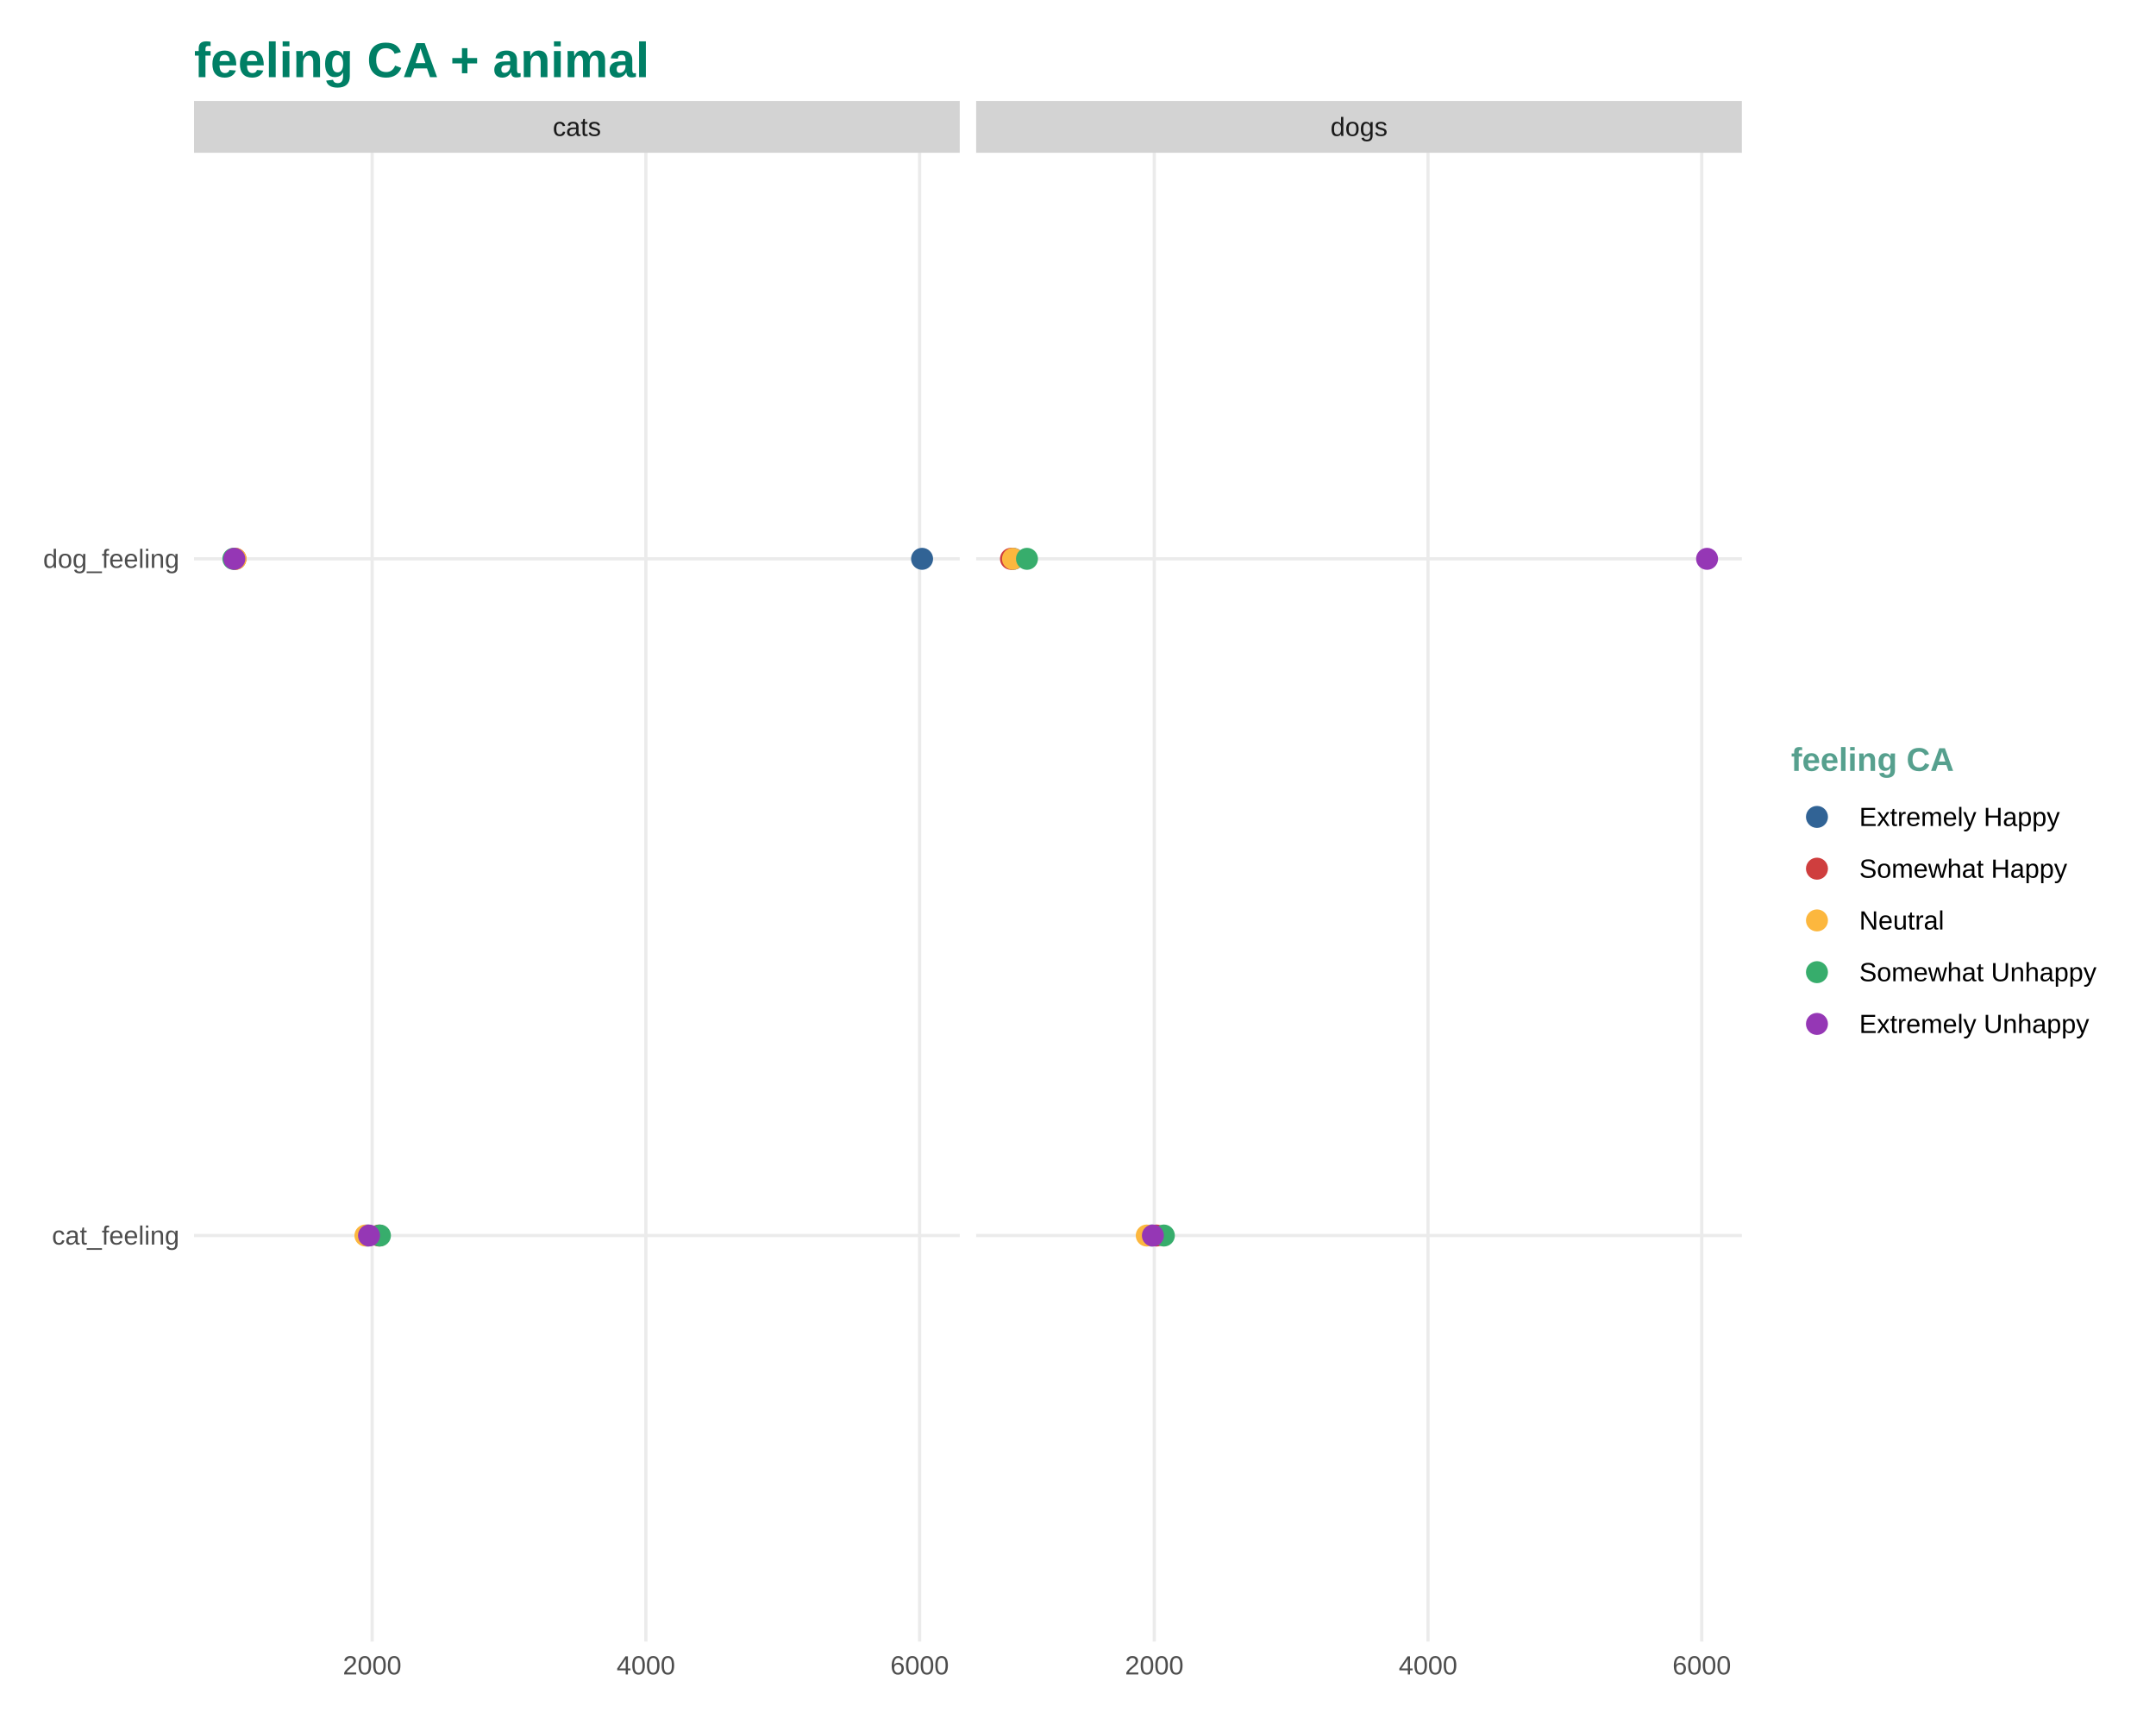
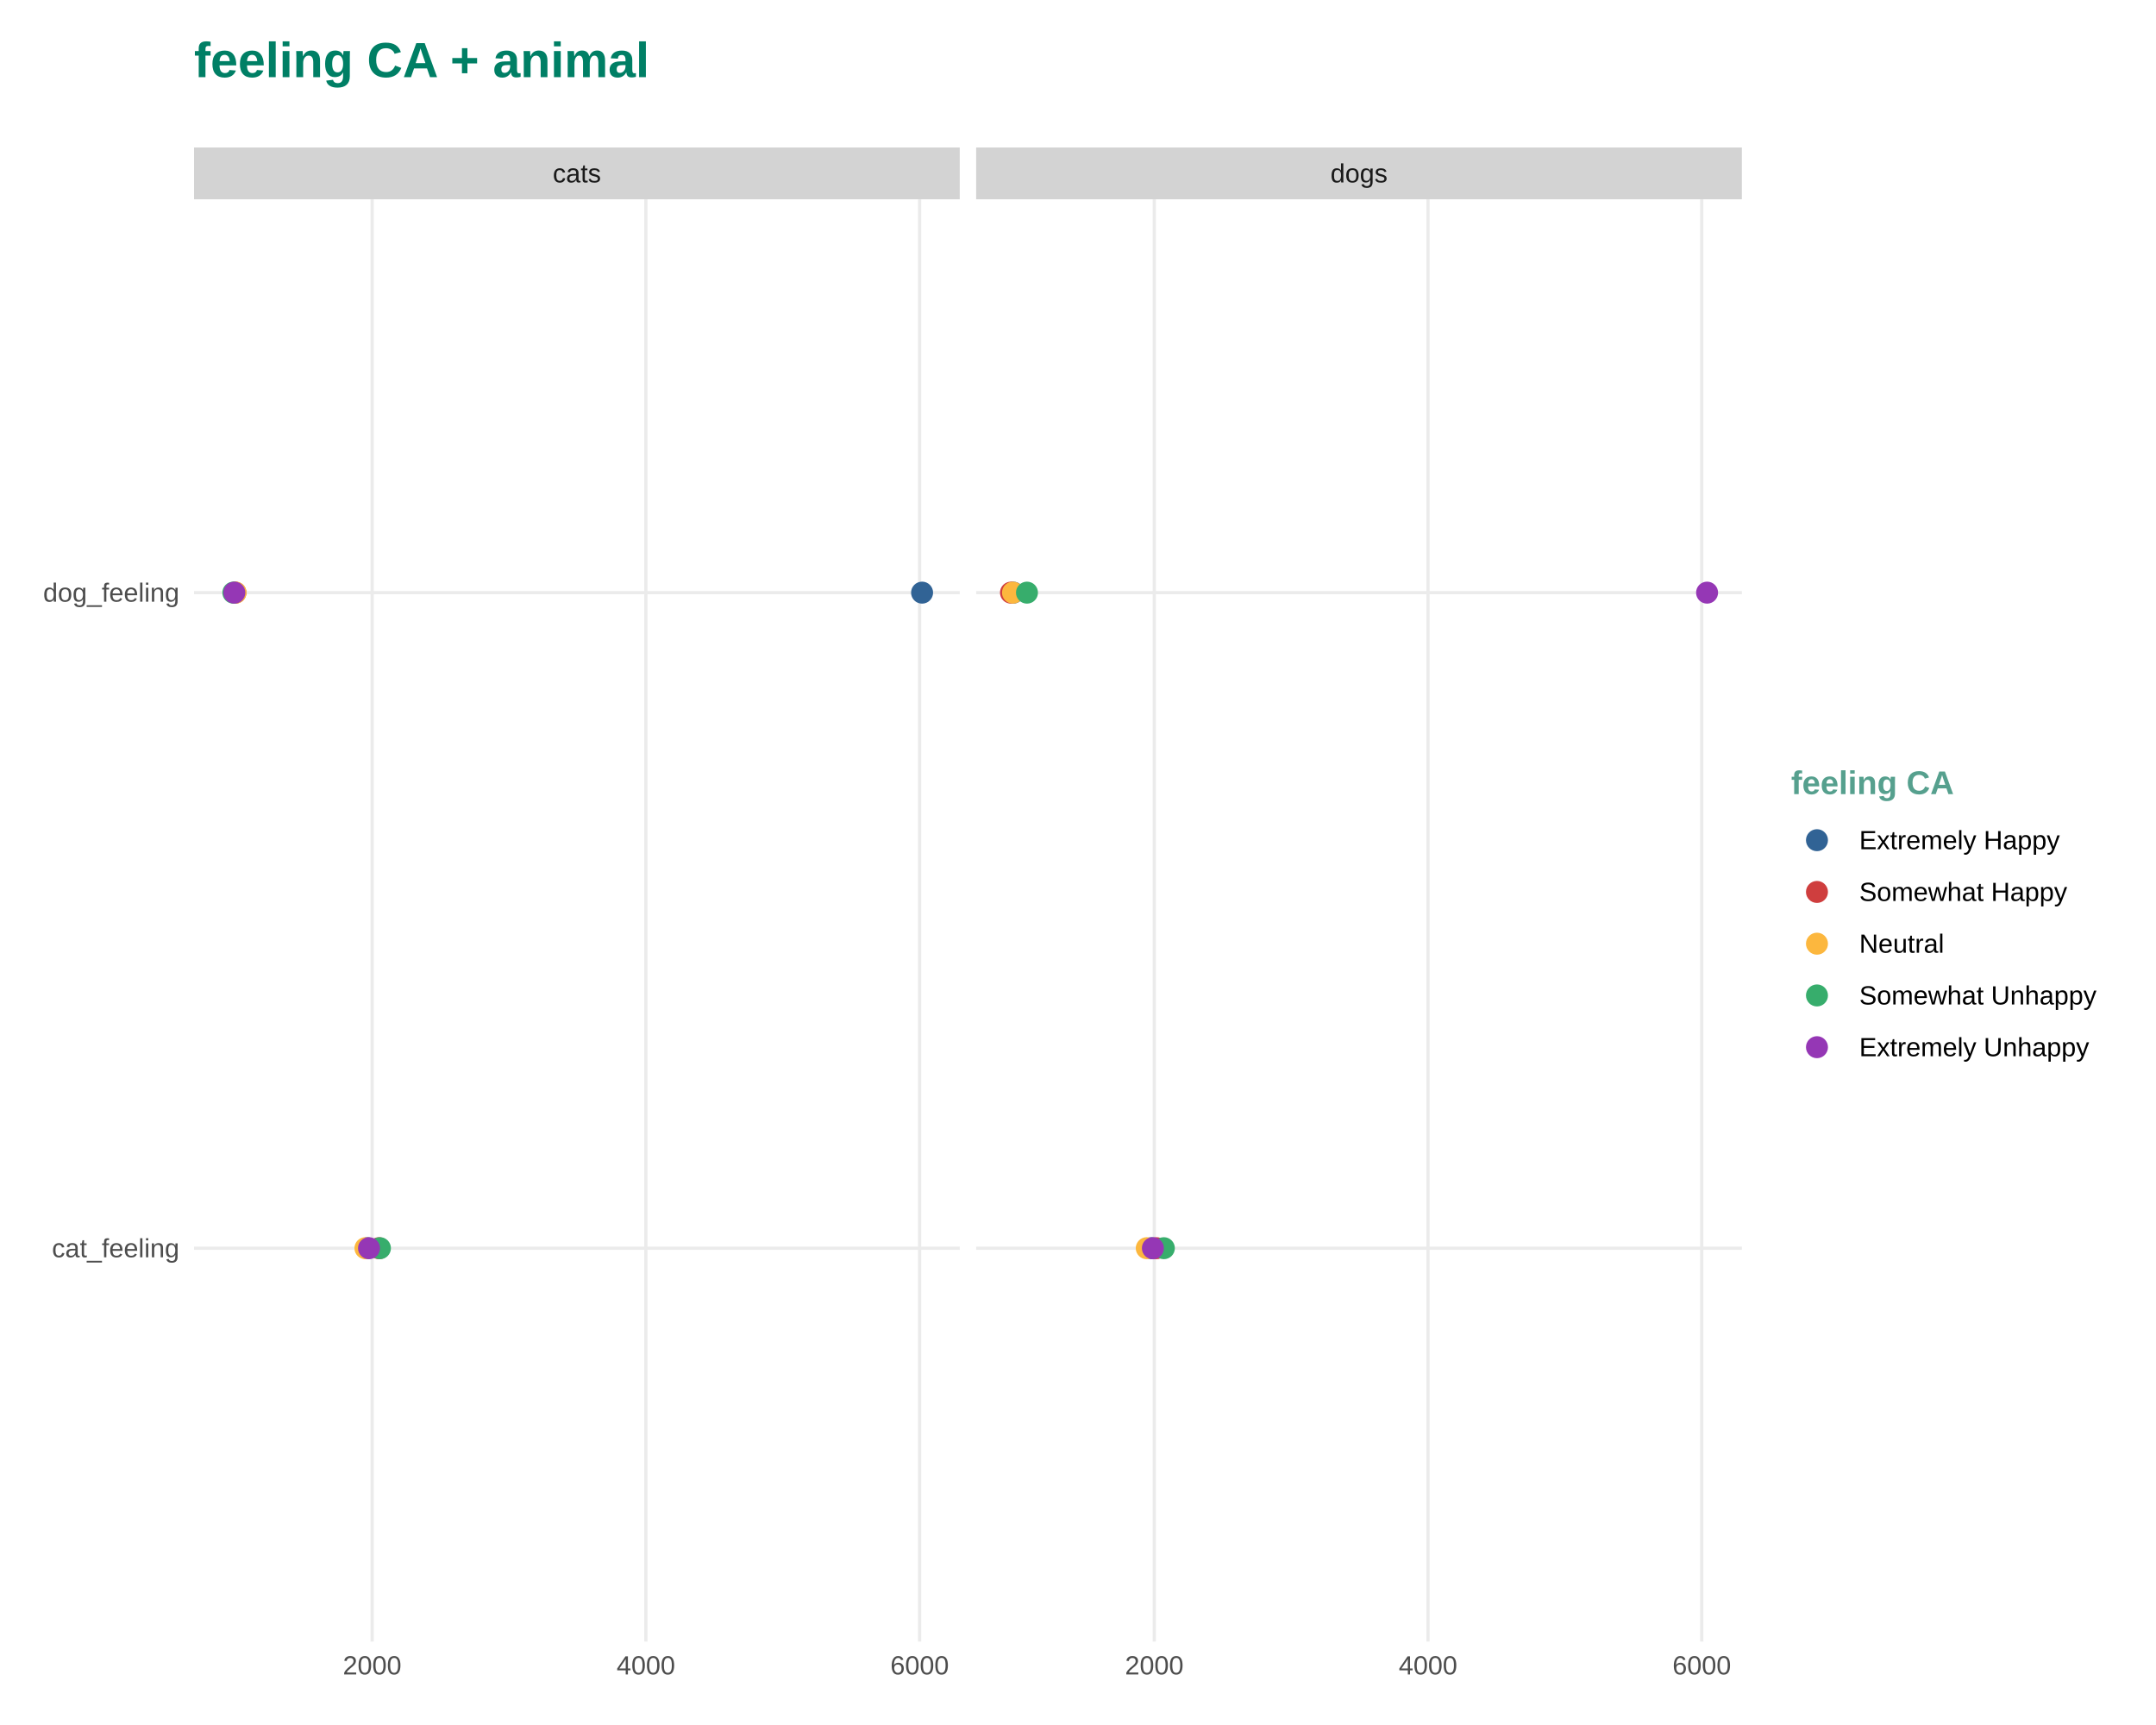
<svg xmlns="http://www.w3.org/2000/svg" viewBox="0 0 720.00 576.00">
  <defs>
    <style type="text/css">
    line, polyline, polygon, path, rect, circle {
      fill: none;
      stroke: #000000;
      stroke-linecap: round;
      stroke-linejoin: round;
      stroke-miterlimit: 10.00;
    }
  </style>
  </defs>
  <rect width="100%" height="100%" style="stroke: none; fill: #FFFFFF;" />
  <defs>
-     <clipPath id="cpNjQuODB8MzIwLjUxfDU0OC4xNHw1MS4wMg==">
-       <rect x="64.80" y="51.02" width="255.71" height="497.12" />
+     <clipPath id="cpNjQuODB8MzIwLjUxfDU0OC4xNHw2Ni41NQ==">
+       <rect x="64.80" y="66.55" width="255.71" height="481.59" />
    </clipPath>
  </defs>
-   <polyline points="64.80,412.56 320.51,412.56 " style="stroke-width: 1.07; stroke: #EBEBEB; stroke-linecap: butt;" clip-path="url(#cpNjQuODB8MzIwLjUxfDU0OC4xNHw1MS4wMg==)" />
-   <polyline points="64.80,186.60 320.51,186.60 " style="stroke-width: 1.07; stroke: #EBEBEB; stroke-linecap: butt;" clip-path="url(#cpNjQuODB8MzIwLjUxfDU0OC4xNHw1MS4wMg==)" />
-   <polyline points="124.28,548.14 124.28,51.02 " style="stroke-width: 1.07; stroke: #EBEBEB; stroke-linecap: butt;" clip-path="url(#cpNjQuODB8MzIwLjUxfDU0OC4xNHw1MS4wMg==)" />
-   <polyline points="215.69,548.14 215.69,51.02 " style="stroke-width: 1.07; stroke: #EBEBEB; stroke-linecap: butt;" clip-path="url(#cpNjQuODB8MzIwLjUxfDU0OC4xNHw1MS4wMg==)" />
-   <polyline points="307.11,548.14 307.11,51.02 " style="stroke-width: 1.07; stroke: #EBEBEB; stroke-linecap: butt;" clip-path="url(#cpNjQuODB8MzIwLjUxfDU0OC4xNHw1MS4wMg==)" />
-   <circle cx="122.68" cy="412.56" r="2.49pt" style="stroke-width: 0.71; stroke: #316395; fill: #316395;" clip-path="url(#cpNjQuODB8MzIwLjUxfDU0OC4xNHw1MS4wMg==)" />
-   <circle cx="307.93" cy="186.60" r="2.49pt" style="stroke-width: 0.71; stroke: #316395; fill: #316395;" clip-path="url(#cpNjQuODB8MzIwLjUxfDU0OC4xNHw1MS4wMg==)" />
-   <circle cx="126.56" cy="412.56" r="2.49pt" style="stroke-width: 0.71; stroke: #CF3E3E; fill: #CF3E3E;" clip-path="url(#cpNjQuODB8MzIwLjUxfDU0OC4xNHw1MS4wMg==)" />
-   <circle cx="78.62" cy="186.60" r="2.49pt" style="stroke-width: 0.71; stroke: #CF3E3E; fill: #CF3E3E;" clip-path="url(#cpNjQuODB8MzIwLjUxfDU0OC4xNHw1MS4wMg==)" />
-   <circle cx="122.04" cy="412.56" r="2.49pt" style="stroke-width: 0.71; stroke: #FCB73E; fill: #FCB73E;" clip-path="url(#cpNjQuODB8MzIwLjUxfDU0OC4xNHw1MS4wMg==)" />
-   <circle cx="78.66" cy="186.60" r="2.49pt" style="stroke-width: 0.71; stroke: #FCB73E; fill: #FCB73E;" clip-path="url(#cpNjQuODB8MzIwLjUxfDU0OC4xNHw1MS4wMg==)" />
-   <circle cx="126.88" cy="412.56" r="2.49pt" style="stroke-width: 0.71; stroke: #37AD6C; fill: #37AD6C;" clip-path="url(#cpNjQuODB8MzIwLjUxfDU0OC4xNHw1MS4wMg==)" />
-   <circle cx="77.93" cy="186.60" r="2.49pt" style="stroke-width: 0.71; stroke: #37AD6C; fill: #37AD6C;" clip-path="url(#cpNjQuODB8MzIwLjUxfDU0OC4xNHw1MS4wMg==)" />
-   <circle cx="123.23" cy="412.56" r="2.49pt" style="stroke-width: 0.71; stroke: #9537B5; fill: #9537B5;" clip-path="url(#cpNjQuODB8MzIwLjUxfDU0OC4xNHw1MS4wMg==)" />
-   <circle cx="78.25" cy="186.60" r="2.49pt" style="stroke-width: 0.71; stroke: #9537B5; fill: #9537B5;" clip-path="url(#cpNjQuODB8MzIwLjUxfDU0OC4xNHw1MS4wMg==)" />
+   <polyline points="64.80,416.79 320.51,416.79 " style="stroke-width: 1.07; stroke: #EBEBEB; stroke-linecap: butt;" clip-path="url(#cpNjQuODB8MzIwLjUxfDU0OC4xNHw2Ni41NQ==)" />
+   <polyline points="64.80,197.89 320.51,197.89 " style="stroke-width: 1.07; stroke: #EBEBEB; stroke-linecap: butt;" clip-path="url(#cpNjQuODB8MzIwLjUxfDU0OC4xNHw2Ni41NQ==)" />
+   <polyline points="124.28,548.14 124.28,66.55 " style="stroke-width: 1.07; stroke: #EBEBEB; stroke-linecap: butt;" clip-path="url(#cpNjQuODB8MzIwLjUxfDU0OC4xNHw2Ni41NQ==)" />
+   <polyline points="215.69,548.14 215.69,66.55 " style="stroke-width: 1.07; stroke: #EBEBEB; stroke-linecap: butt;" clip-path="url(#cpNjQuODB8MzIwLjUxfDU0OC4xNHw2Ni41NQ==)" />
+   <polyline points="307.11,548.14 307.11,66.55 " style="stroke-width: 1.07; stroke: #EBEBEB; stroke-linecap: butt;" clip-path="url(#cpNjQuODB8MzIwLjUxfDU0OC4xNHw2Ni41NQ==)" />
+   <circle cx="122.68" cy="416.79" r="2.49pt" style="stroke-width: 0.71; stroke: #316395; fill: #316395;" clip-path="url(#cpNjQuODB8MzIwLjUxfDU0OC4xNHw2Ni41NQ==)" />
+   <circle cx="307.93" cy="197.89" r="2.49pt" style="stroke-width: 0.71; stroke: #316395; fill: #316395;" clip-path="url(#cpNjQuODB8MzIwLjUxfDU0OC4xNHw2Ni41NQ==)" />
+   <circle cx="126.56" cy="416.79" r="2.49pt" style="stroke-width: 0.71; stroke: #CF3E3E; fill: #CF3E3E;" clip-path="url(#cpNjQuODB8MzIwLjUxfDU0OC4xNHw2Ni41NQ==)" />
+   <circle cx="78.62" cy="197.89" r="2.49pt" style="stroke-width: 0.71; stroke: #CF3E3E; fill: #CF3E3E;" clip-path="url(#cpNjQuODB8MzIwLjUxfDU0OC4xNHw2Ni41NQ==)" />
+   <circle cx="122.04" cy="416.79" r="2.49pt" style="stroke-width: 0.71; stroke: #FCB73E; fill: #FCB73E;" clip-path="url(#cpNjQuODB8MzIwLjUxfDU0OC4xNHw2Ni41NQ==)" />
+   <circle cx="78.66" cy="197.89" r="2.49pt" style="stroke-width: 0.71; stroke: #FCB73E; fill: #FCB73E;" clip-path="url(#cpNjQuODB8MzIwLjUxfDU0OC4xNHw2Ni41NQ==)" />
+   <circle cx="126.88" cy="416.79" r="2.49pt" style="stroke-width: 0.71; stroke: #37AD6C; fill: #37AD6C;" clip-path="url(#cpNjQuODB8MzIwLjUxfDU0OC4xNHw2Ni41NQ==)" />
+   <circle cx="77.93" cy="197.89" r="2.49pt" style="stroke-width: 0.71; stroke: #37AD6C; fill: #37AD6C;" clip-path="url(#cpNjQuODB8MzIwLjUxfDU0OC4xNHw2Ni41NQ==)" />
+   <circle cx="123.23" cy="416.79" r="2.49pt" style="stroke-width: 0.71; stroke: #9537B5; fill: #9537B5;" clip-path="url(#cpNjQuODB8MzIwLjUxfDU0OC4xNHw2Ni41NQ==)" />
+   <circle cx="78.25" cy="197.89" r="2.49pt" style="stroke-width: 0.71; stroke: #9537B5; fill: #9537B5;" clip-path="url(#cpNjQuODB8MzIwLjUxfDU0OC4xNHw2Ni41NQ==)" />
  <defs>
    <clipPath id="cpMC4wMHw3MjAuMDB8NTc2LjAwfDAuMDA=">
      <rect x="0.00" y="0.00" width="720.00" height="576.00" />
    </clipPath>
  </defs>
  <defs>
-     <clipPath id="cpMzI1Ljk5fDU4MS43MHw1NDguMTR8NTEuMDI=">
-       <rect x="325.99" y="51.02" width="255.71" height="497.12" />
+     <clipPath id="cpMzI1Ljk5fDU4MS43MHw1NDguMTR8NjYuNTU=">
+       <rect x="325.99" y="66.55" width="255.71" height="481.59" />
    </clipPath>
  </defs>
-   <polyline points="325.99,412.56 581.70,412.56 " style="stroke-width: 1.07; stroke: #EBEBEB; stroke-linecap: butt;" clip-path="url(#cpMzI1Ljk5fDU4MS43MHw1NDguMTR8NTEuMDI=)" />
-   <polyline points="325.99,186.60 581.70,186.60 " style="stroke-width: 1.07; stroke: #EBEBEB; stroke-linecap: butt;" clip-path="url(#cpMzI1Ljk5fDU4MS43MHw1NDguMTR8NTEuMDI=)" />
-   <polyline points="385.47,548.14 385.47,51.02 " style="stroke-width: 1.07; stroke: #EBEBEB; stroke-linecap: butt;" clip-path="url(#cpMzI1Ljk5fDU4MS43MHw1NDguMTR8NTEuMDI=)" />
-   <polyline points="476.88,548.14 476.88,51.02 " style="stroke-width: 1.07; stroke: #EBEBEB; stroke-linecap: butt;" clip-path="url(#cpMzI1Ljk5fDU4MS43MHw1NDguMTR8NTEuMDI=)" />
-   <polyline points="568.30,548.14 568.30,51.02 " style="stroke-width: 1.07; stroke: #EBEBEB; stroke-linecap: butt;" clip-path="url(#cpMzI1Ljk5fDU4MS43MHw1NDguMTR8NTEuMDI=)" />
-   <circle cx="384.51" cy="412.56" r="2.49pt" style="stroke-width: 0.71; stroke: #316395; fill: #316395;" clip-path="url(#cpMzI1Ljk5fDU4MS43MHw1NDguMTR8NTEuMDI=)" />
-   <circle cx="338.39" cy="186.60" r="2.49pt" style="stroke-width: 0.71; stroke: #316395; fill: #316395;" clip-path="url(#cpMzI1Ljk5fDU4MS43MHw1NDguMTR8NTEuMDI=)" />
-   <circle cx="386.20" cy="412.56" r="2.49pt" style="stroke-width: 0.71; stroke: #CF3E3E; fill: #CF3E3E;" clip-path="url(#cpMzI1Ljk5fDU4MS43MHw1NDguMTR8NTEuMDI=)" />
-   <circle cx="337.62" cy="186.60" r="2.49pt" style="stroke-width: 0.71; stroke: #CF3E3E; fill: #CF3E3E;" clip-path="url(#cpMzI1Ljk5fDU4MS43MHw1NDguMTR8NTEuMDI=)" />
-   <circle cx="382.96" cy="412.56" r="2.49pt" style="stroke-width: 0.71; stroke: #FCB73E; fill: #FCB73E;" clip-path="url(#cpMzI1Ljk5fDU4MS43MHw1NDguMTR8NTEuMDI=)" />
-   <circle cx="338.30" cy="186.60" r="2.49pt" style="stroke-width: 0.71; stroke: #FCB73E; fill: #FCB73E;" clip-path="url(#cpMzI1Ljk5fDU4MS43MHw1NDguMTR8NTEuMDI=)" />
-   <circle cx="388.67" cy="412.56" r="2.49pt" style="stroke-width: 0.71; stroke: #37AD6C; fill: #37AD6C;" clip-path="url(#cpMzI1Ljk5fDU4MS43MHw1NDguMTR8NTEuMDI=)" />
-   <circle cx="342.96" cy="186.60" r="2.49pt" style="stroke-width: 0.71; stroke: #37AD6C; fill: #37AD6C;" clip-path="url(#cpMzI1Ljk5fDU4MS43MHw1NDguMTR8NTEuMDI=)" />
-   <circle cx="385.01" cy="412.56" r="2.49pt" style="stroke-width: 0.71; stroke: #9537B5; fill: #9537B5;" clip-path="url(#cpMzI1Ljk5fDU4MS43MHw1NDguMTR8NTEuMDI=)" />
-   <circle cx="570.08" cy="186.60" r="2.49pt" style="stroke-width: 0.71; stroke: #9537B5; fill: #9537B5;" clip-path="url(#cpMzI1Ljk5fDU4MS43MHw1NDguMTR8NTEuMDI=)" />
+   <polyline points="325.99,416.79 581.70,416.79 " style="stroke-width: 1.07; stroke: #EBEBEB; stroke-linecap: butt;" clip-path="url(#cpMzI1Ljk5fDU4MS43MHw1NDguMTR8NjYuNTU=)" />
+   <polyline points="325.99,197.89 581.70,197.89 " style="stroke-width: 1.07; stroke: #EBEBEB; stroke-linecap: butt;" clip-path="url(#cpMzI1Ljk5fDU4MS43MHw1NDguMTR8NjYuNTU=)" />
+   <polyline points="385.47,548.14 385.47,66.55 " style="stroke-width: 1.07; stroke: #EBEBEB; stroke-linecap: butt;" clip-path="url(#cpMzI1Ljk5fDU4MS43MHw1NDguMTR8NjYuNTU=)" />
+   <polyline points="476.88,548.14 476.88,66.55 " style="stroke-width: 1.07; stroke: #EBEBEB; stroke-linecap: butt;" clip-path="url(#cpMzI1Ljk5fDU4MS43MHw1NDguMTR8NjYuNTU=)" />
+   <polyline points="568.30,548.14 568.30,66.55 " style="stroke-width: 1.07; stroke: #EBEBEB; stroke-linecap: butt;" clip-path="url(#cpMzI1Ljk5fDU4MS43MHw1NDguMTR8NjYuNTU=)" />
+   <circle cx="384.51" cy="416.79" r="2.49pt" style="stroke-width: 0.71; stroke: #316395; fill: #316395;" clip-path="url(#cpMzI1Ljk5fDU4MS43MHw1NDguMTR8NjYuNTU=)" />
+   <circle cx="338.39" cy="197.89" r="2.49pt" style="stroke-width: 0.71; stroke: #316395; fill: #316395;" clip-path="url(#cpMzI1Ljk5fDU4MS43MHw1NDguMTR8NjYuNTU=)" />
+   <circle cx="386.20" cy="416.79" r="2.49pt" style="stroke-width: 0.71; stroke: #CF3E3E; fill: #CF3E3E;" clip-path="url(#cpMzI1Ljk5fDU4MS43MHw1NDguMTR8NjYuNTU=)" />
+   <circle cx="337.62" cy="197.89" r="2.49pt" style="stroke-width: 0.71; stroke: #CF3E3E; fill: #CF3E3E;" clip-path="url(#cpMzI1Ljk5fDU4MS43MHw1NDguMTR8NjYuNTU=)" />
+   <circle cx="382.96" cy="416.79" r="2.49pt" style="stroke-width: 0.71; stroke: #FCB73E; fill: #FCB73E;" clip-path="url(#cpMzI1Ljk5fDU4MS43MHw1NDguMTR8NjYuNTU=)" />
+   <circle cx="338.30" cy="197.89" r="2.49pt" style="stroke-width: 0.71; stroke: #FCB73E; fill: #FCB73E;" clip-path="url(#cpMzI1Ljk5fDU4MS43MHw1NDguMTR8NjYuNTU=)" />
+   <circle cx="388.67" cy="416.79" r="2.49pt" style="stroke-width: 0.71; stroke: #37AD6C; fill: #37AD6C;" clip-path="url(#cpMzI1Ljk5fDU4MS43MHw1NDguMTR8NjYuNTU=)" />
+   <circle cx="342.96" cy="197.89" r="2.49pt" style="stroke-width: 0.71; stroke: #37AD6C; fill: #37AD6C;" clip-path="url(#cpMzI1Ljk5fDU4MS43MHw1NDguMTR8NjYuNTU=)" />
+   <circle cx="385.01" cy="416.79" r="2.49pt" style="stroke-width: 0.71; stroke: #9537B5; fill: #9537B5;" clip-path="url(#cpMzI1Ljk5fDU4MS43MHw1NDguMTR8NjYuNTU=)" />
+   <circle cx="570.08" cy="197.89" r="2.49pt" style="stroke-width: 0.71; stroke: #9537B5; fill: #9537B5;" clip-path="url(#cpMzI1Ljk5fDU4MS43MHw1NDguMTR8NjYuNTU=)" />
  <defs>
    <clipPath id="cpMC4wMHw3MjAuMDB8NTc2LjAwfDAuMDA=">
      <rect x="0.00" y="0.00" width="720.00" height="576.00" />
    </clipPath>
  </defs>
  <defs>
-     <clipPath id="cpNjQuODB8MzIwLjUxfDUxLjAyfDMzLjcy">
-       <rect x="64.80" y="33.72" width="255.71" height="17.30" />
+     <clipPath id="cpNjQuODB8MzIwLjUxfDY2LjU1fDQ5LjI1">
+       <rect x="64.80" y="49.25" width="255.71" height="17.30" />
    </clipPath>
  </defs>
-   <rect x="64.80" y="33.72" width="255.71" height="17.30" style="stroke-width: 1.07; stroke: none; fill: #D3D3D3;" clip-path="url(#cpNjQuODB8MzIwLjUxfDUxLjAyfDMzLjcy)" />
-   <g clip-path="url(#cpNjQuODB8MzIwLjUxfDUxLjAyfDMzLjcy)">
-     <text x="184.59" y="45.40" style="font-size: 8.80px; fill: #1A1A1A; font-family: Liberation Sans;" textLength="16.14px" lengthAdjust="spacingAndGlyphs">cats</text>
+   <rect x="64.80" y="49.25" width="255.71" height="17.30" style="stroke-width: 1.07; stroke: none; fill: #D3D3D3;" clip-path="url(#cpNjQuODB8MzIwLjUxfDY2LjU1fDQ5LjI1)" />
+   <g clip-path="url(#cpNjQuODB8MzIwLjUxfDY2LjU1fDQ5LjI1)">
+     <text x="184.59" y="60.92" style="font-size: 8.80px; fill: #1A1A1A; font-family: Liberation Sans;" textLength="16.14px" lengthAdjust="spacingAndGlyphs">cats</text>
  </g>
  <defs>
    <clipPath id="cpMC4wMHw3MjAuMDB8NTc2LjAwfDAuMDA=">
      <rect x="0.00" y="0.00" width="720.00" height="576.00" />
    </clipPath>
  </defs>
  <defs>
-     <clipPath id="cpMzI1Ljk5fDU4MS43MHw1MS4wMnwzMy43Mg==">
-       <rect x="325.99" y="33.72" width="255.71" height="17.30" />
+     <clipPath id="cpMzI1Ljk5fDU4MS43MHw2Ni41NXw0OS4yNQ==">
+       <rect x="325.99" y="49.25" width="255.71" height="17.30" />
    </clipPath>
  </defs>
-   <rect x="325.99" y="33.72" width="255.71" height="17.30" style="stroke-width: 1.07; stroke: none; fill: #D3D3D3;" clip-path="url(#cpMzI1Ljk5fDU4MS43MHw1MS4wMnwzMy43Mg==)" />
-   <g clip-path="url(#cpMzI1Ljk5fDU4MS43MHw1MS4wMnwzMy43Mg==)">
-     <text x="444.31" y="45.40" style="font-size: 8.80px; fill: #1A1A1A; font-family: Liberation Sans;" textLength="19.08px" lengthAdjust="spacingAndGlyphs">dogs</text>
+   <rect x="325.99" y="49.25" width="255.71" height="17.30" style="stroke-width: 1.07; stroke: none; fill: #D3D3D3;" clip-path="url(#cpMzI1Ljk5fDU4MS43MHw2Ni41NXw0OS4yNQ==)" />
+   <g clip-path="url(#cpMzI1Ljk5fDU4MS43MHw2Ni41NXw0OS4yNQ==)">
+     <text x="444.31" y="60.92" style="font-size: 8.80px; fill: #1A1A1A; font-family: Liberation Sans;" textLength="19.08px" lengthAdjust="spacingAndGlyphs">dogs</text>
  </g>
  <defs>
    <clipPath id="cpMC4wMHw3MjAuMDB8NTc2LjAwfDAuMDA=">
      <rect x="0.00" y="0.00" width="720.00" height="576.00" />
    </clipPath>
  </defs>
  <g clip-path="url(#cpMC4wMHw3MjAuMDB8NTc2LjAwfDAuMDA=)">
    <text x="114.50" y="559.12" style="font-size: 8.80px; fill: #4D4D4D; font-family: Liberation Sans;" textLength="19.56px" lengthAdjust="spacingAndGlyphs">2000</text>
  </g>
  <g clip-path="url(#cpMC4wMHw3MjAuMDB8NTc2LjAwfDAuMDA=)">
    <text x="205.91" y="559.12" style="font-size: 8.80px; fill: #4D4D4D; font-family: Liberation Sans;" textLength="19.56px" lengthAdjust="spacingAndGlyphs">4000</text>
  </g>
  <g clip-path="url(#cpMC4wMHw3MjAuMDB8NTc2LjAwfDAuMDA=)">
    <text x="297.33" y="559.12" style="font-size: 8.80px; fill: #4D4D4D; font-family: Liberation Sans;" textLength="19.56px" lengthAdjust="spacingAndGlyphs">6000</text>
  </g>
  <g clip-path="url(#cpMC4wMHw3MjAuMDB8NTc2LjAwfDAuMDA=)">
    <text x="375.69" y="559.12" style="font-size: 8.80px; fill: #4D4D4D; font-family: Liberation Sans;" textLength="19.56px" lengthAdjust="spacingAndGlyphs">2000</text>
  </g>
  <g clip-path="url(#cpMC4wMHw3MjAuMDB8NTc2LjAwfDAuMDA=)">
    <text x="467.10" y="559.12" style="font-size: 8.80px; fill: #4D4D4D; font-family: Liberation Sans;" textLength="19.56px" lengthAdjust="spacingAndGlyphs">4000</text>
  </g>
  <g clip-path="url(#cpMC4wMHw3MjAuMDB8NTc2LjAwfDAuMDA=)">
    <text x="558.52" y="559.12" style="font-size: 8.80px; fill: #4D4D4D; font-family: Liberation Sans;" textLength="19.56px" lengthAdjust="spacingAndGlyphs">6000</text>
  </g>
  <g clip-path="url(#cpMC4wMHw3MjAuMDB8NTc2LjAwfDAuMDA=)">
-     <text x="17.34" y="415.58" style="font-size: 8.80px; fill: #4D4D4D; font-family: Liberation Sans;" textLength="42.53px" lengthAdjust="spacingAndGlyphs">cat_feeling</text>
+     <text x="17.34" y="419.82" style="font-size: 8.80px; fill: #4D4D4D; font-family: Liberation Sans;" textLength="42.53px" lengthAdjust="spacingAndGlyphs">cat_feeling</text>
  </g>
  <g clip-path="url(#cpMC4wMHw3MjAuMDB8NTc2LjAwfDAuMDA=)">
-     <text x="14.40" y="189.62" style="font-size: 8.80px; fill: #4D4D4D; font-family: Liberation Sans;" textLength="45.47px" lengthAdjust="spacingAndGlyphs">dog_feeling</text>
+     <text x="14.40" y="200.91" style="font-size: 8.80px; fill: #4D4D4D; font-family: Liberation Sans;" textLength="45.47px" lengthAdjust="spacingAndGlyphs">dog_feeling</text>
  </g>
  <g clip-path="url(#cpMC4wMHw3MjAuMDB8NTc2LjAwfDAuMDA=)">
-     <text x="598.14" y="257.42" style="font-size: 11.00px; font-weight: bold; fill: #56A08E; font-family: Liberation Sans;" textLength="54.41px" lengthAdjust="spacingAndGlyphs">feeling CA</text>
+     <text x="598.14" y="265.18" style="font-size: 11.00px; font-weight: bold; fill: #56A08E; font-family: Liberation Sans;" textLength="54.41px" lengthAdjust="spacingAndGlyphs">feeling CA</text>
  </g>
-   <circle cx="606.78" cy="272.78" r="2.49pt" style="stroke-width: 0.71; stroke: #316395; fill: #316395;" clip-path="url(#cpMC4wMHw3MjAuMDB8NTc2LjAwfDAuMDA=)" />
-   <circle cx="606.78" cy="290.06" r="2.49pt" style="stroke-width: 0.71; stroke: #CF3E3E; fill: #CF3E3E;" clip-path="url(#cpMC4wMHw3MjAuMDB8NTc2LjAwfDAuMDA=)" />
-   <circle cx="606.78" cy="307.34" r="2.49pt" style="stroke-width: 0.71; stroke: #FCB73E; fill: #FCB73E;" clip-path="url(#cpMC4wMHw3MjAuMDB8NTc2LjAwfDAuMDA=)" />
-   <circle cx="606.78" cy="324.62" r="2.49pt" style="stroke-width: 0.71; stroke: #37AD6C; fill: #37AD6C;" clip-path="url(#cpMC4wMHw3MjAuMDB8NTc2LjAwfDAuMDA=)" />
-   <circle cx="606.78" cy="341.90" r="2.49pt" style="stroke-width: 0.71; stroke: #9537B5; fill: #9537B5;" clip-path="url(#cpMC4wMHw3MjAuMDB8NTc2LjAwfDAuMDA=)" />
+   <circle cx="606.78" cy="280.55" r="2.49pt" style="stroke-width: 0.71; stroke: #316395; fill: #316395;" clip-path="url(#cpMC4wMHw3MjAuMDB8NTc2LjAwfDAuMDA=)" />
+   <circle cx="606.78" cy="297.83" r="2.49pt" style="stroke-width: 0.71; stroke: #CF3E3E; fill: #CF3E3E;" clip-path="url(#cpMC4wMHw3MjAuMDB8NTc2LjAwfDAuMDA=)" />
+   <circle cx="606.78" cy="315.11" r="2.49pt" style="stroke-width: 0.71; stroke: #FCB73E; fill: #FCB73E;" clip-path="url(#cpMC4wMHw3MjAuMDB8NTc2LjAwfDAuMDA=)" />
+   <circle cx="606.78" cy="332.39" r="2.49pt" style="stroke-width: 0.71; stroke: #37AD6C; fill: #37AD6C;" clip-path="url(#cpMC4wMHw3MjAuMDB8NTc2LjAwfDAuMDA=)" />
+   <circle cx="606.78" cy="349.67" r="2.49pt" style="stroke-width: 0.71; stroke: #9537B5; fill: #9537B5;" clip-path="url(#cpMC4wMHw3MjAuMDB8NTc2LjAwfDAuMDA=)" />
  <g clip-path="url(#cpMC4wMHw3MjAuMDB8NTc2LjAwfDAuMDA=)">
-     <text x="620.90" y="275.81" style="font-size: 8.80px; font-family: Liberation Sans;" textLength="66.98px" lengthAdjust="spacingAndGlyphs">Extremely Happy</text>
+     <text x="620.90" y="283.57" style="font-size: 8.80px; font-family: Liberation Sans;" textLength="66.98px" lengthAdjust="spacingAndGlyphs">Extremely Happy</text>
  </g>
  <g clip-path="url(#cpMC4wMHw3MjAuMDB8NTc2LjAwfDAuMDA=)">
-     <text x="620.90" y="293.09" style="font-size: 8.80px; font-family: Liberation Sans;" textLength="69.44px" lengthAdjust="spacingAndGlyphs">Somewhat Happy</text>
+     <text x="620.90" y="300.85" style="font-size: 8.80px; font-family: Liberation Sans;" textLength="69.44px" lengthAdjust="spacingAndGlyphs">Somewhat Happy</text>
  </g>
  <g clip-path="url(#cpMC4wMHw3MjAuMDB8NTc2LjAwfDAuMDA=)">
-     <text x="620.90" y="310.37" style="font-size: 8.80px; font-family: Liberation Sans;" textLength="28.34px" lengthAdjust="spacingAndGlyphs">Neutral</text>
+     <text x="620.90" y="318.13" style="font-size: 8.80px; font-family: Liberation Sans;" textLength="28.34px" lengthAdjust="spacingAndGlyphs">Neutral</text>
  </g>
  <g clip-path="url(#cpMC4wMHw3MjAuMDB8NTc2LjAwfDAuMDA=)">
-     <text x="620.90" y="327.65" style="font-size: 8.80px; font-family: Liberation Sans;" textLength="79.22px" lengthAdjust="spacingAndGlyphs">Somewhat Unhappy</text>
+     <text x="620.90" y="335.41" style="font-size: 8.80px; font-family: Liberation Sans;" textLength="79.22px" lengthAdjust="spacingAndGlyphs">Somewhat Unhappy</text>
  </g>
  <g clip-path="url(#cpMC4wMHw3MjAuMDB8NTc2LjAwfDAuMDA=)">
-     <text x="620.90" y="344.93" style="font-size: 8.80px; font-family: Liberation Sans;" textLength="76.77px" lengthAdjust="spacingAndGlyphs">Extremely Unhappy</text>
+     <text x="620.90" y="352.69" style="font-size: 8.80px; font-family: Liberation Sans;" textLength="76.77px" lengthAdjust="spacingAndGlyphs">Extremely Unhappy</text>
  </g>
  <g clip-path="url(#cpMC4wMHw3MjAuMDB8NTc2LjAwfDAuMDA=)">
    <text x="64.80" y="25.76" style="font-size: 16.50px; font-weight: bold; fill: #007F65; font-family: Liberation Sans;" textLength="152.02px" lengthAdjust="spacingAndGlyphs">feeling CA + animal</text>
  </g>
</svg>
